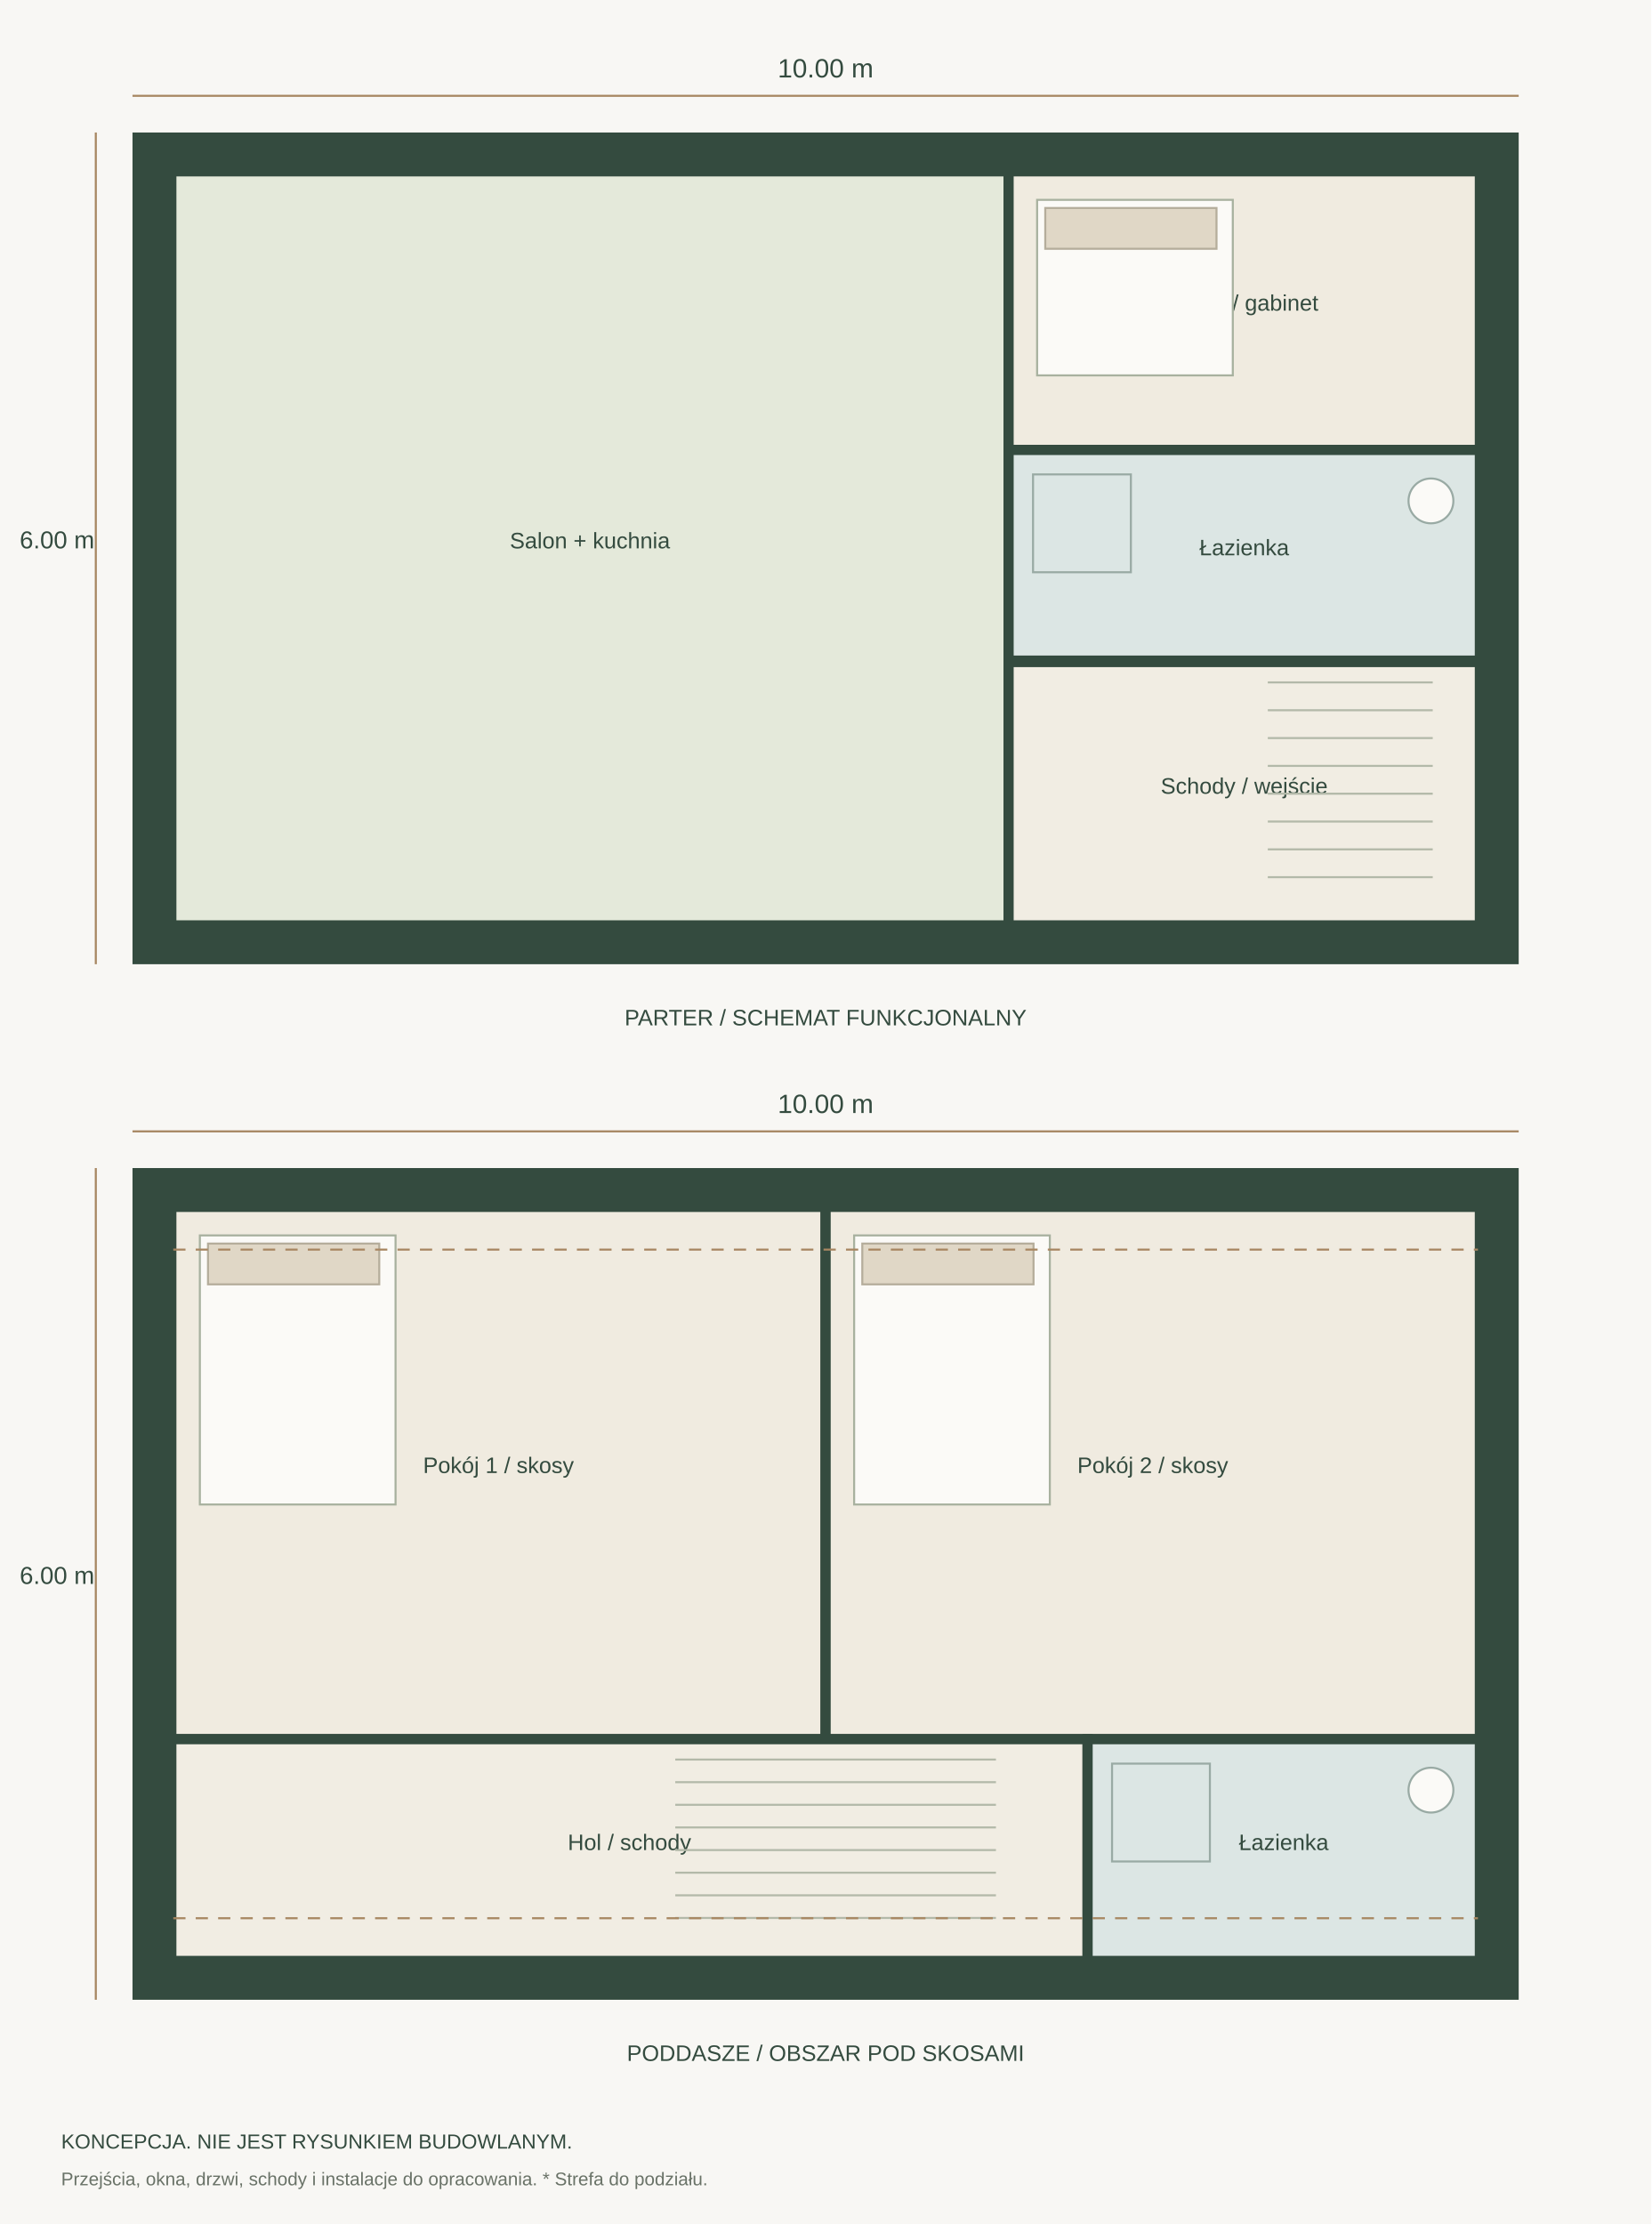
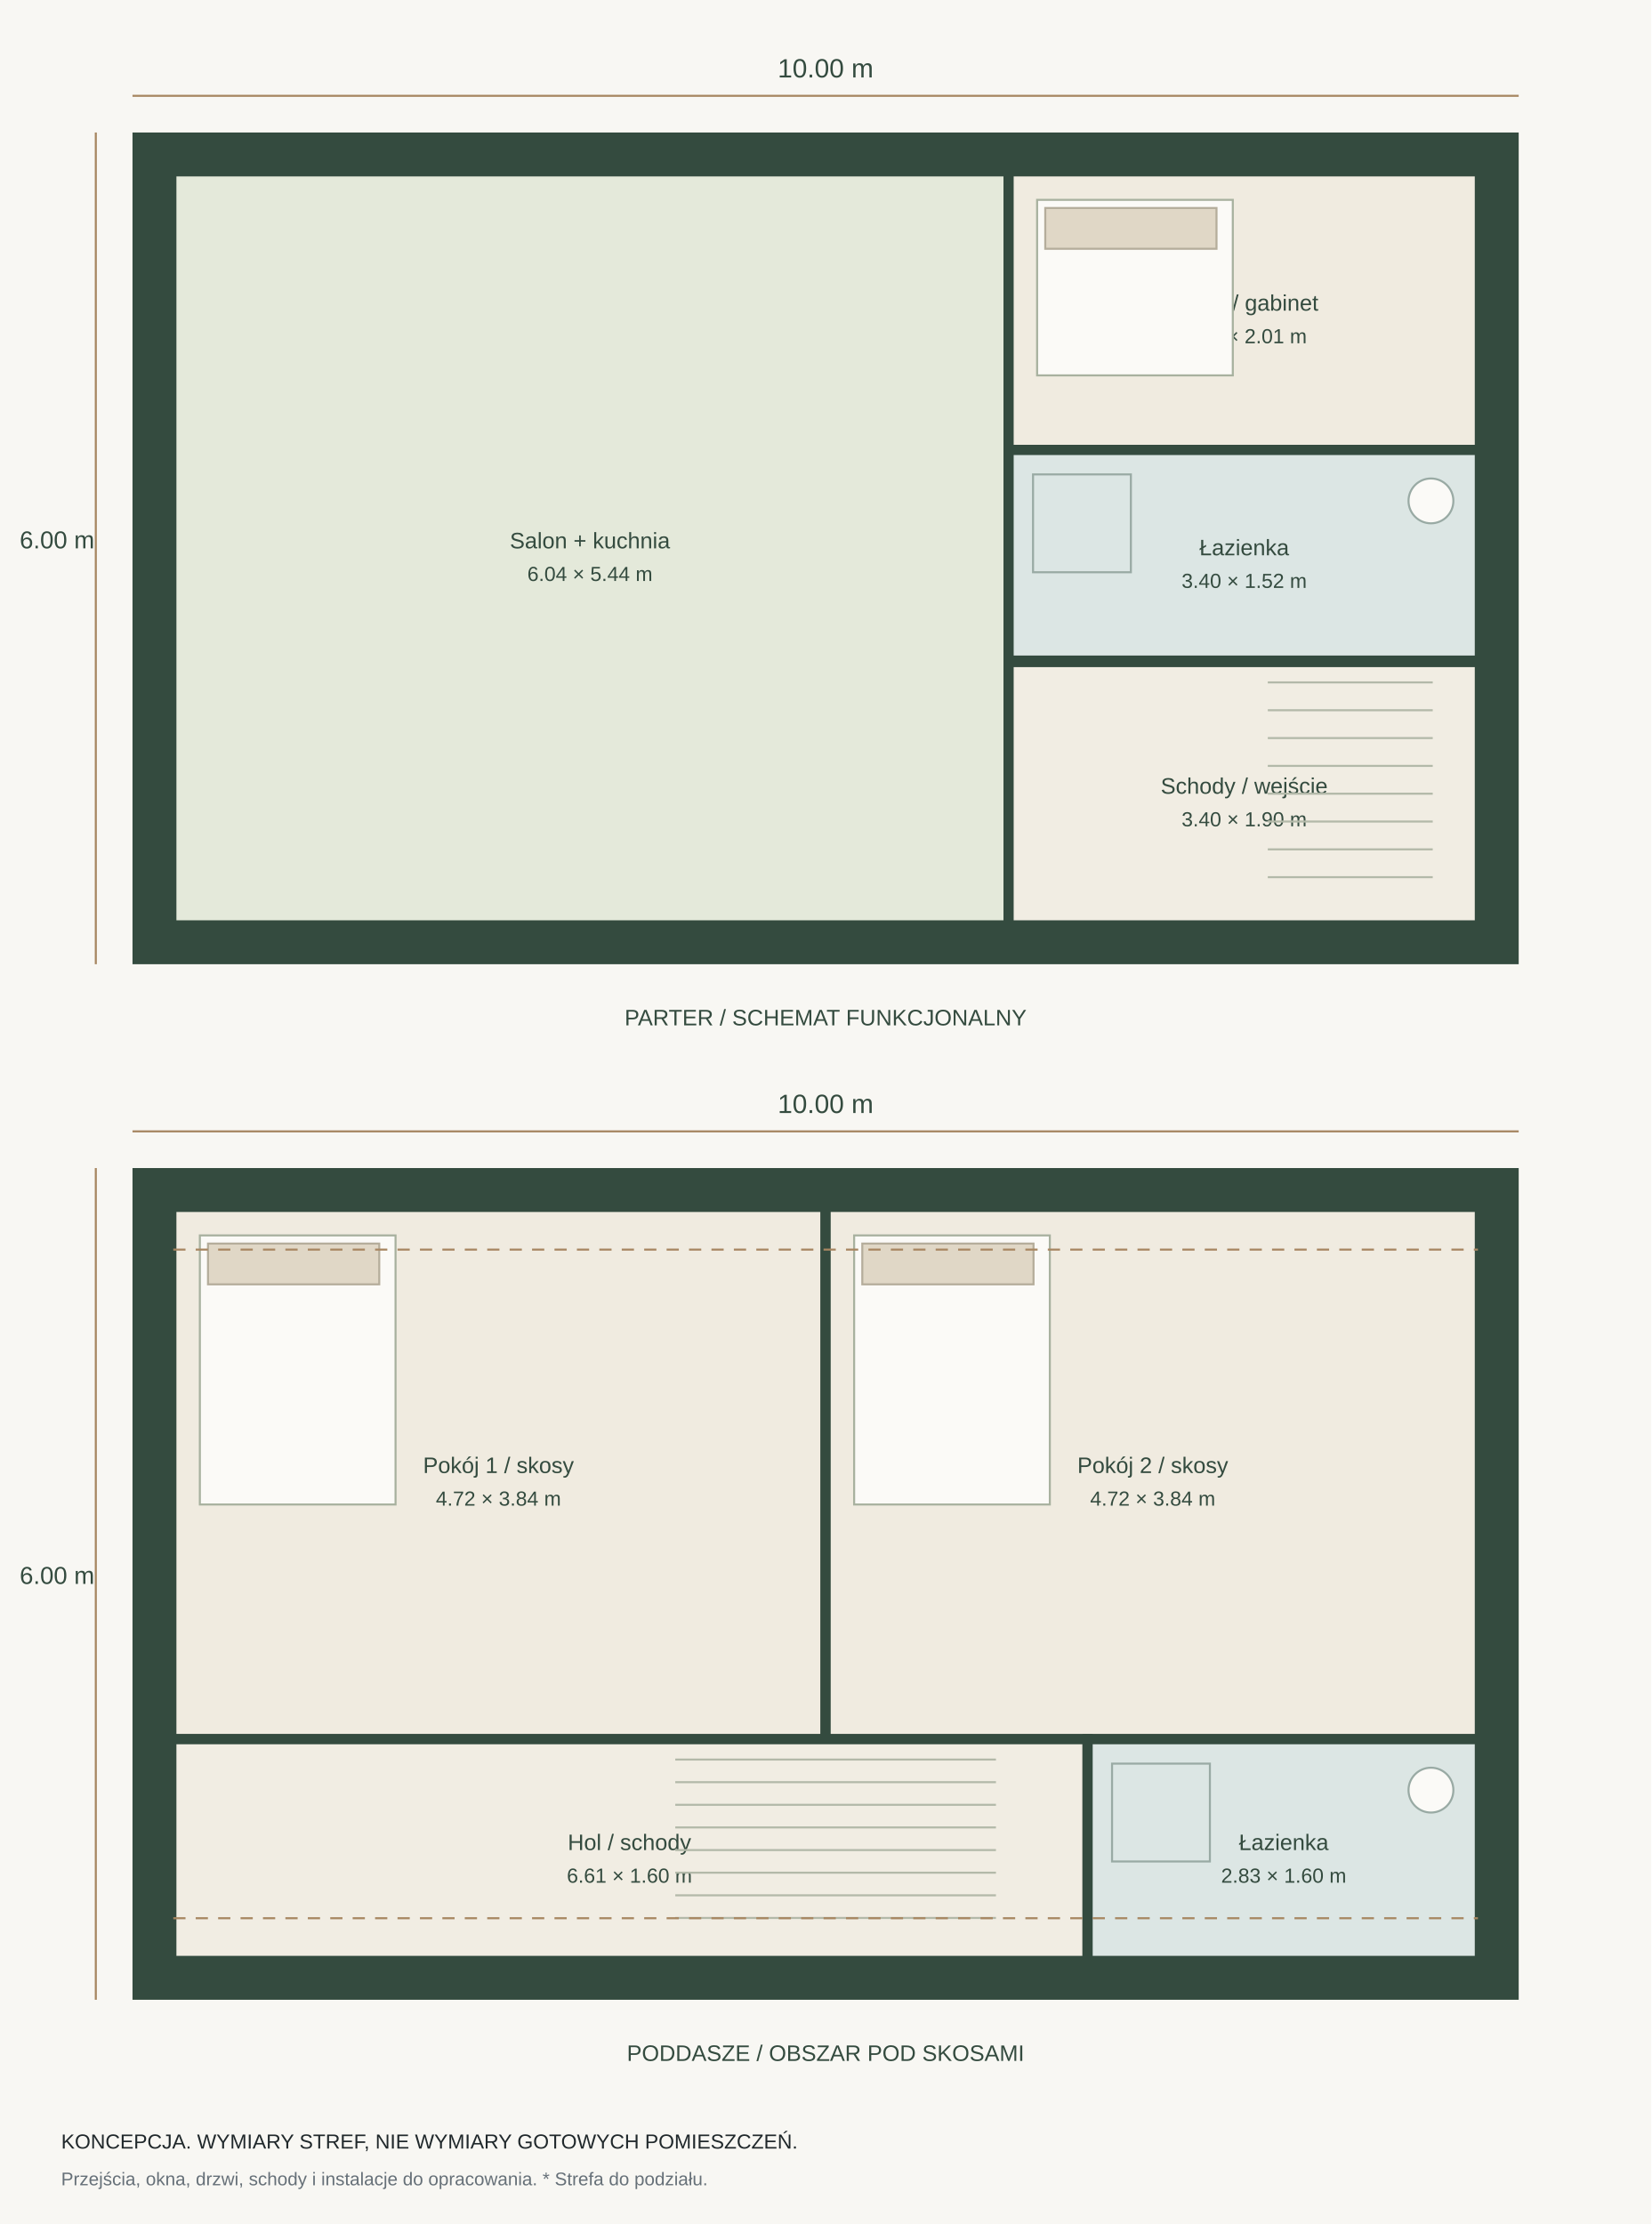
<svg xmlns="http://www.w3.org/2000/svg" viewBox="0 0 810 1091" role="img">
-   <rect width="100%" height="100%" fill="#f8f7f4" />
+   <rect width="100%" height="100%" fill="#f8f7f3" />
  <rect x="65" y="65" width="680" height="408" fill="#344b3f" />
  <rect x="84.04" y="84.04" width="410.72" height="369.92" fill="#e4e9da" stroke="#344b3f" stroke-width="5" />
  <text x="289.4" y="269" font-family="Arial,sans-serif" font-size="11" fill="#344b3f" text-anchor="middle">Salon + kuchnia</text>
+   <text x="289.4" y="285" font-family="Arial,sans-serif" font-size="10" fill="#344b3f" text-anchor="middle">6.04 × 5.44 m</text>
  <rect x="494.76" y="84.04" width="231.2" height="136.68" fill="#f0ebe0" stroke="#344b3f" stroke-width="5" />
  <text x="610.36" y="152.38" font-family="Arial,sans-serif" font-size="11" fill="#344b3f" text-anchor="middle">Pokój / gabinet</text>
+   <text x="610.36" y="168.38" font-family="Arial,sans-serif" font-size="10" fill="#344b3f" text-anchor="middle">3.40 × 2.01 m</text>
  <rect x="508.76" y="98.04" width="96" height="86.11" fill="#fbfaf7" stroke="#a8b19f" stroke-width="1" />
  <rect x="512.76" y="102.04" width="84" height="20" fill="#e0d7c6" stroke="#b5ad9b" />
  <rect x="494.76" y="220.72" width="231.2" height="103.36" fill="#dce6e4" stroke="#344b3f" stroke-width="5" />
  <text x="610.36" y="272.4" font-family="Arial,sans-serif" font-size="11" fill="#344b3f" text-anchor="middle">Łazienka</text>
+   <text x="610.36" y="288.4" font-family="Arial,sans-serif" font-size="10" fill="#344b3f" text-anchor="middle">3.40 × 1.52 m</text>
  <rect x="506.76" y="232.72" width="48" height="48" fill="none" stroke="#99aaa4" />
  <circle cx="701.96" cy="245.72" r="11" fill="#fbfaf7" stroke="#99aaa4" />
  <rect x="494.76" y="324.76" width="231.2" height="129.2" fill="#f1ede3" stroke="#344b3f" stroke-width="5" />
  <text x="610.36" y="389.36" font-family="Arial,sans-serif" font-size="11" fill="#344b3f" text-anchor="middle">Schody / wejście</text>
+   <text x="610.36" y="405.36" font-family="Arial,sans-serif" font-size="10" fill="#344b3f" text-anchor="middle">3.40 × 1.90 m</text>
  <path d="M621.92 334.76h80.92" stroke="#b3b9a9" />
  <path d="M621.92 348.41h80.92" stroke="#b3b9a9" />
  <path d="M621.92 362.06h80.92" stroke="#b3b9a9" />
  <path d="M621.92 375.71h80.92" stroke="#b3b9a9" />
  <path d="M621.92 389.36h80.92" stroke="#b3b9a9" />
  <path d="M621.92 403.01h80.92" stroke="#b3b9a9" />
  <path d="M621.92 416.66h80.92" stroke="#b3b9a9" />
  <path d="M621.92 430.31h80.92" stroke="#b3b9a9" />
  <path d="M65 47h680M47 65v408" stroke="#a78661" fill="none" />
  <text x="405" y="38" font-family="Arial,sans-serif" font-size="13" fill="#344b3f" text-anchor="middle">10.00 m</text>
  <text x="28" y="269" font-family="Arial,sans-serif" font-size="12" fill="#344b3f" text-anchor="middle">6.00 m</text>
  <text x="405" y="503" font-family="Arial,sans-serif" font-size="11" fill="#344b3f" text-anchor="middle">PARTER / SCHEMAT FUNKCJONALNY</text>
  <rect x="65" y="573" width="680" height="408" fill="#344b3f" />
  <rect x="84.04" y="592.04" width="320.96" height="261.12" fill="#f0ebe0" stroke="#344b3f" stroke-width="5" />
  <text x="244.52" y="722.6" font-family="Arial,sans-serif" font-size="11" fill="#344b3f" text-anchor="middle">Pokój 1 / skosy</text>
+   <text x="244.52" y="738.6" font-family="Arial,sans-serif" font-size="10" fill="#344b3f" text-anchor="middle">4.72 × 3.84 m</text>
  <rect x="98.04" y="606.04" width="96" height="132" fill="#fbfaf7" stroke="#a8b19f" stroke-width="1" />
  <rect x="102.04" y="610.04" width="84" height="20" fill="#e0d7c6" stroke="#b5ad9b" />
  <rect x="405" y="592.04" width="320.96" height="261.12" fill="#f0ebe0" stroke="#344b3f" stroke-width="5" />
  <text x="565.48" y="722.6" font-family="Arial,sans-serif" font-size="11" fill="#344b3f" text-anchor="middle">Pokój 2 / skosy</text>
+   <text x="565.48" y="738.6" font-family="Arial,sans-serif" font-size="10" fill="#344b3f" text-anchor="middle">4.72 × 3.84 m</text>
  <rect x="419" y="606.04" width="96" height="132" fill="#fbfaf7" stroke="#a8b19f" stroke-width="1" />
  <rect x="423" y="610.04" width="84" height="20" fill="#e0d7c6" stroke="#b5ad9b" />
  <rect x="84.04" y="853.16" width="449.48" height="108.8" fill="#f1ede3" stroke="#344b3f" stroke-width="5" />
  <text x="308.78" y="907.56" font-family="Arial,sans-serif" font-size="11" fill="#344b3f" text-anchor="middle">Hol / schody</text>
+   <text x="308.78" y="923.56" font-family="Arial,sans-serif" font-size="10" fill="#344b3f" text-anchor="middle">6.61 × 1.60 m</text>
  <path d="M331.25 863.16h157.32" stroke="#b3b9a9" />
  <path d="M331.25 874.26h157.32" stroke="#b3b9a9" />
  <path d="M331.25 885.36h157.32" stroke="#b3b9a9" />
  <path d="M331.25 896.46h157.32" stroke="#b3b9a9" />
  <path d="M331.25 907.56h157.32" stroke="#b3b9a9" />
  <path d="M331.25 918.66h157.32" stroke="#b3b9a9" />
  <path d="M331.25 929.76h157.32" stroke="#b3b9a9" />
  <path d="M331.25 940.86h157.32" stroke="#b3b9a9" />
  <rect x="533.52" y="853.16" width="192.44" height="108.8" fill="#dce6e4" stroke="#344b3f" stroke-width="5" />
  <text x="629.74" y="907.56" font-family="Arial,sans-serif" font-size="11" fill="#344b3f" text-anchor="middle">Łazienka</text>
+   <text x="629.74" y="923.56" font-family="Arial,sans-serif" font-size="10" fill="#344b3f" text-anchor="middle">2.83 × 1.60 m</text>
  <rect x="545.52" y="865.16" width="48" height="48" fill="none" stroke="#99aaa4" />
  <circle cx="701.96" cy="878.16" r="11" fill="#fbfaf7" stroke="#99aaa4" />
  <path d="M85 613h640M85 941h640" stroke="#a78661" stroke-dasharray="6 5" fill="none" />
  <path d="M65 555h680M47 573v408" stroke="#a78661" fill="none" />
  <text x="405" y="546" font-family="Arial,sans-serif" font-size="13" fill="#344b3f" text-anchor="middle">10.00 m</text>
  <text x="28" y="777" font-family="Arial,sans-serif" font-size="12" fill="#344b3f" text-anchor="middle">6.00 m</text>
  <text x="405" y="1011" font-family="Arial,sans-serif" font-size="11" fill="#344b3f" text-anchor="middle">PODDASZE / OBSZAR POD SKOSAMI</text>
-   <text x="30" y="1054" font-family="Arial" font-size="10" fill="#344b3f">KONCEPCJA. NIE JEST RYSUNKIEM BUDOWLANYM.</text>
-   <text x="30" y="1072" font-family="Arial" font-size="9" fill="#697267">Przejścia, okna, drzwi, schody i instalacje do opracowania. * Strefa do podziału.</text>
+   <text x="30" y="1054" font-family="Arial" font-size="10" fill="#20282b">KONCEPCJA. WYMIARY STREF, NIE WYMIARY GOTOWYCH POMIESZCZEŃ.</text>
+   <text x="30" y="1072" font-family="Arial" font-size="9" fill="#667078">Przejścia, okna, drzwi, schody i instalacje do opracowania. * Strefa do podziału.</text>
</svg>
